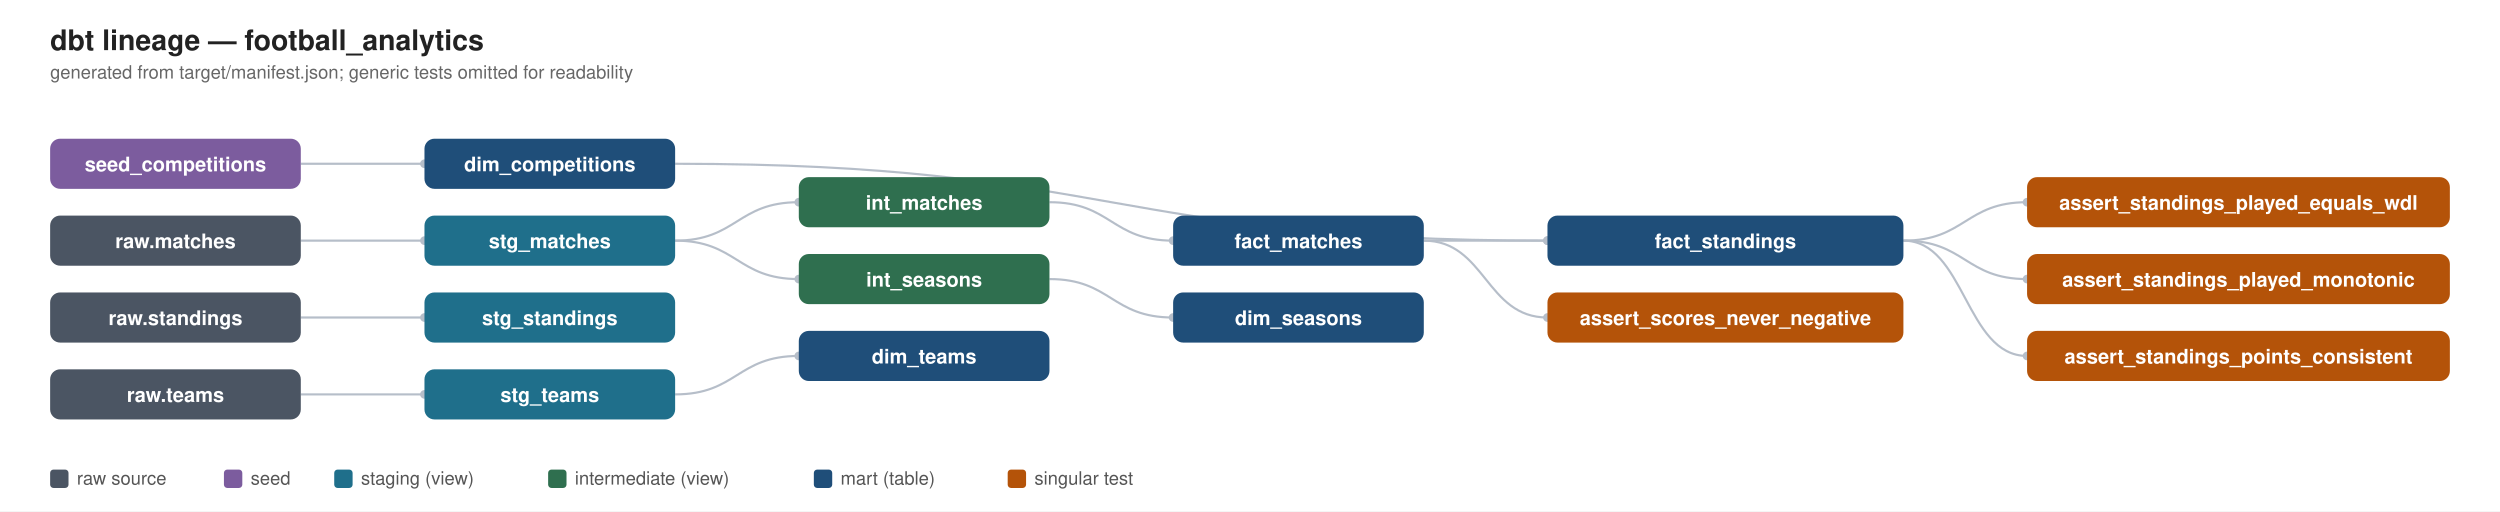
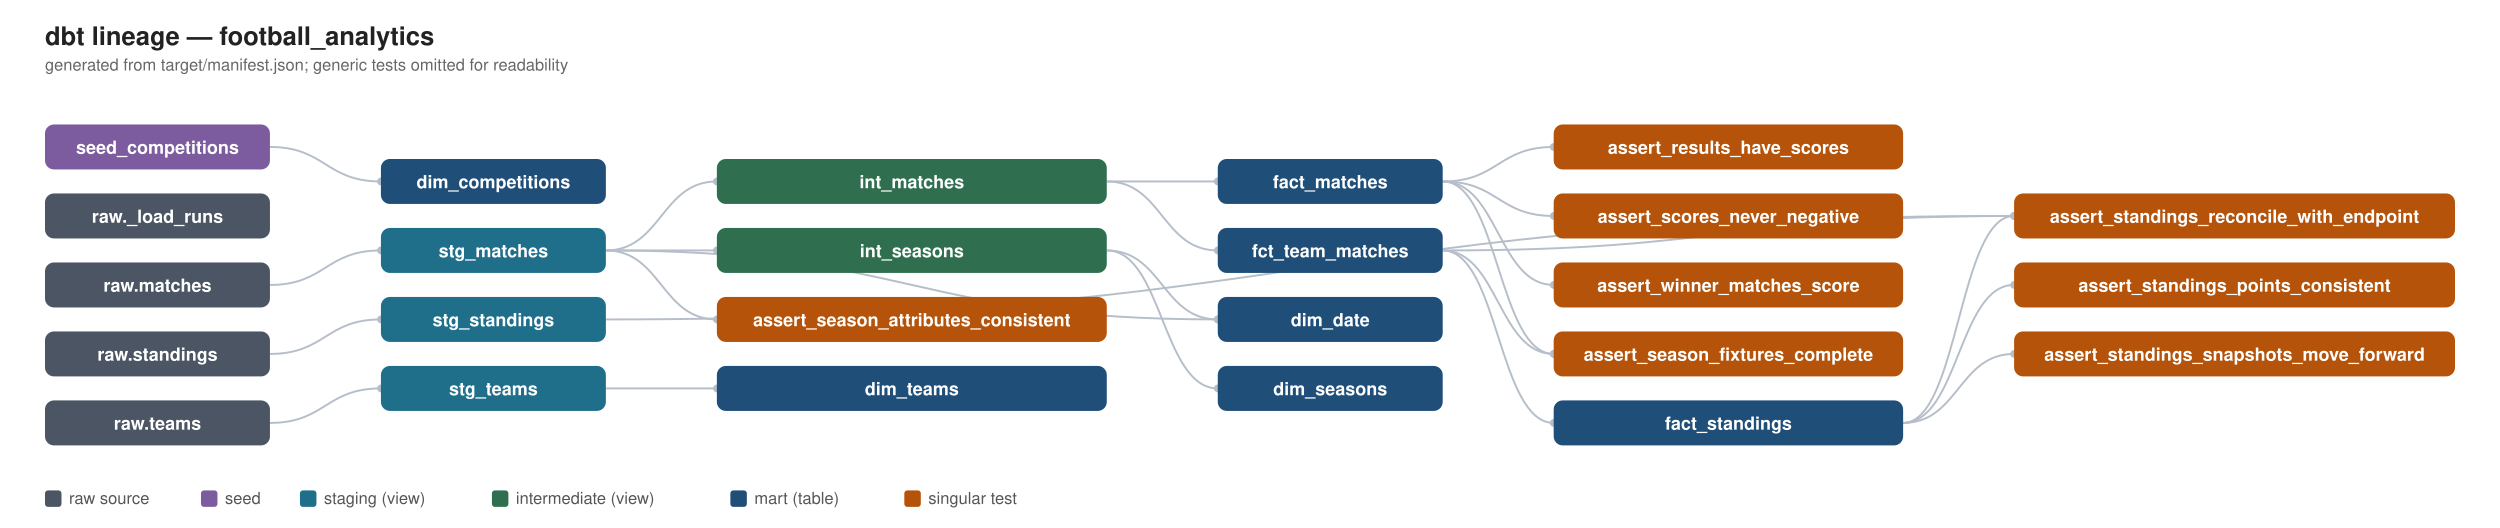
- <svg xmlns="http://www.w3.org/2000/svg" viewBox="0 0 1496 306" font-family="Segoe UI, Helvetica, Arial, sans-serif" font-size="12">
-   <rect x="0" y="0" width="1496" height="306" fill="#ffffff" />
+ <svg xmlns="http://www.w3.org/2000/svg" viewBox="0 0 1667 352" font-family="Segoe UI, Helvetica, Arial, sans-serif" font-size="12">
+   <rect x="0" y="0" width="1667" height="352" fill="#ffffff" />
  <text x="30" y="30" font-size="17" font-weight="700" fill="#222">dbt lineage — football_analytics</text>
  <text x="30" y="47" font-size="11" fill="#666">generated from target/manifest.json; generic tests omitted for readability</text>
-   <path d="M 404 144.0 C 441.0 144.0, 441.0 121.0, 478 121.0" fill="none" stroke="#b6bec9" stroke-width="1.3" />
+   <path d="M 404 167.0 C 441.0 167.0, 441.0 121.0, 478 121.0" fill="none" stroke="#b6bec9" stroke-width="1.3" />
  <circle cx="478" cy="121.0" r="2.6" fill="#b6bec9" />
-   <path d="M 404 144.0 C 441.0 144.0, 441.0 167.0, 478 167.0" fill="none" stroke="#b6bec9" stroke-width="1.3" />
+   <path d="M 404 167.0 C 441.0 167.0, 441.0 167.0, 478 167.0" fill="none" stroke="#b6bec9" stroke-width="1.3" />
  <circle cx="478" cy="167.0" r="2.6" fill="#b6bec9" />
-   <path d="M 180 98.0 C 217.0 98.0, 217.0 98.0, 254 98.0" fill="none" stroke="#b6bec9" stroke-width="1.3" />
-   <circle cx="254" cy="98.0" r="2.6" fill="#b6bec9" />
-   <path d="M 628 167.0 C 665.0 167.0, 665.0 190.0, 702 190.0" fill="none" stroke="#b6bec9" stroke-width="1.3" />
-   <circle cx="702" cy="190.0" r="2.6" fill="#b6bec9" />
-   <path d="M 404 236.0 C 441.0 236.0, 441.0 213.0, 478 213.0" fill="none" stroke="#b6bec9" stroke-width="1.3" />
+   <path d="M 180 98.0 C 217.0 98.0, 217.0 121.0, 254 121.0" fill="none" stroke="#b6bec9" stroke-width="1.3" />
+   <circle cx="254" cy="121.0" r="2.6" fill="#b6bec9" />
+   <path d="M 738 167.0 C 775.0 167.0, 775.0 213.0, 812 213.0" fill="none" stroke="#b6bec9" stroke-width="1.3" />
+   <circle cx="812" cy="213.0" r="2.6" fill="#b6bec9" />
+   <path d="M 404 167.0 C 608.0 167.0, 608.0 213.0, 812 213.0" fill="none" stroke="#b6bec9" stroke-width="1.3" />
+   <circle cx="812" cy="213.0" r="2.6" fill="#b6bec9" />
+   <path d="M 738 167.0 C 775.0 167.0, 775.0 259.0, 812 259.0" fill="none" stroke="#b6bec9" stroke-width="1.3" />
+   <circle cx="812" cy="259.0" r="2.6" fill="#b6bec9" />
+   <path d="M 404 259.0 C 441.0 259.0, 441.0 259.0, 478 259.0" fill="none" stroke="#b6bec9" stroke-width="1.3" />
+   <circle cx="478" cy="259.0" r="2.6" fill="#b6bec9" />
+   <path d="M 738 121.0 C 775.0 121.0, 775.0 121.0, 812 121.0" fill="none" stroke="#b6bec9" stroke-width="1.3" />
+   <circle cx="812" cy="121.0" r="2.6" fill="#b6bec9" />
+   <path d="M 962 167.0 C 999.0 167.0, 999.0 282.0, 1036 282.0" fill="none" stroke="#b6bec9" stroke-width="1.3" />
+   <circle cx="1036" cy="282.0" r="2.6" fill="#b6bec9" />
+   <path d="M 738 121.0 C 775.0 121.0, 775.0 167.0, 812 167.0" fill="none" stroke="#b6bec9" stroke-width="1.3" />
+   <circle cx="812" cy="167.0" r="2.6" fill="#b6bec9" />
+   <path d="M 180 190.0 C 217.0 190.0, 217.0 167.0, 254 167.0" fill="none" stroke="#b6bec9" stroke-width="1.3" />
+   <circle cx="254" cy="167.0" r="2.6" fill="#b6bec9" />
+   <path d="M 180 236.0 C 217.0 236.0, 217.0 213.0, 254 213.0" fill="none" stroke="#b6bec9" stroke-width="1.3" />
+   <circle cx="254" cy="213.0" r="2.6" fill="#b6bec9" />
+   <path d="M 180 282.0 C 217.0 282.0, 217.0 259.0, 254 259.0" fill="none" stroke="#b6bec9" stroke-width="1.3" />
+   <circle cx="254" cy="259.0" r="2.6" fill="#b6bec9" />
+   <path d="M 962 121.0 C 999.0 121.0, 999.0 98.0, 1036 98.0" fill="none" stroke="#b6bec9" stroke-width="1.3" />
+   <circle cx="1036" cy="98.0" r="2.6" fill="#b6bec9" />
+   <path d="M 962 121.0 C 999.0 121.0, 999.0 144.0, 1036 144.0" fill="none" stroke="#b6bec9" stroke-width="1.3" />
+   <circle cx="1036" cy="144.0" r="2.6" fill="#b6bec9" />
+   <path d="M 404 167.0 C 441.0 167.0, 441.0 213.0, 478 213.0" fill="none" stroke="#b6bec9" stroke-width="1.3" />
  <circle cx="478" cy="213.0" r="2.6" fill="#b6bec9" />
-   <path d="M 628 121.0 C 665.0 121.0, 665.0 144.0, 702 144.0" fill="none" stroke="#b6bec9" stroke-width="1.3" />
-   <circle cx="702" cy="144.0" r="2.6" fill="#b6bec9" />
-   <path d="M 404 98.0 C 665.0 98.0, 665.0 144.0, 926 144.0" fill="none" stroke="#b6bec9" stroke-width="1.3" />
-   <circle cx="926" cy="144.0" r="2.6" fill="#b6bec9" />
-   <path d="M 852 144.0 C 889.0 144.0, 889.0 144.0, 926 144.0" fill="none" stroke="#b6bec9" stroke-width="1.3" />
-   <circle cx="926" cy="144.0" r="2.6" fill="#b6bec9" />
-   <path d="M 180 144.0 C 217.0 144.0, 217.0 144.0, 254 144.0" fill="none" stroke="#b6bec9" stroke-width="1.3" />
-   <circle cx="254" cy="144.0" r="2.6" fill="#b6bec9" />
-   <path d="M 180 190.0 C 217.0 190.0, 217.0 190.0, 254 190.0" fill="none" stroke="#b6bec9" stroke-width="1.3" />
-   <circle cx="254" cy="190.0" r="2.6" fill="#b6bec9" />
-   <path d="M 180 236.0 C 217.0 236.0, 217.0 236.0, 254 236.0" fill="none" stroke="#b6bec9" stroke-width="1.3" />
-   <circle cx="254" cy="236.0" r="2.6" fill="#b6bec9" />
-   <path d="M 852 144.0 C 889.0 144.0, 889.0 190.0, 926 190.0" fill="none" stroke="#b6bec9" stroke-width="1.3" />
-   <circle cx="926" cy="190.0" r="2.6" fill="#b6bec9" />
-   <path d="M 1139 144.0 C 1176.0 144.0, 1176.0 121.0, 1213 121.0" fill="none" stroke="#b6bec9" stroke-width="1.3" />
-   <circle cx="1213" cy="121.0" r="2.6" fill="#b6bec9" />
-   <path d="M 1139 144.0 C 1176.0 144.0, 1176.0 167.0, 1213 167.0" fill="none" stroke="#b6bec9" stroke-width="1.3" />
-   <circle cx="1213" cy="167.0" r="2.6" fill="#b6bec9" />
-   <path d="M 1139 144.0 C 1176.0 144.0, 1176.0 213.0, 1213 213.0" fill="none" stroke="#b6bec9" stroke-width="1.3" />
-   <circle cx="1213" cy="213.0" r="2.6" fill="#b6bec9" />
+   <path d="M 962 121.0 C 999.0 121.0, 999.0 236.0, 1036 236.0" fill="none" stroke="#b6bec9" stroke-width="1.3" />
+   <circle cx="1036" cy="236.0" r="2.6" fill="#b6bec9" />
+   <path d="M 962 167.0 C 999.0 167.0, 999.0 236.0, 1036 236.0" fill="none" stroke="#b6bec9" stroke-width="1.3" />
+   <circle cx="1036" cy="236.0" r="2.6" fill="#b6bec9" />
+   <path d="M 1269 282.0 C 1306.0 282.0, 1306.0 190.0, 1343 190.0" fill="none" stroke="#b6bec9" stroke-width="1.3" />
+   <circle cx="1343" cy="190.0" r="2.6" fill="#b6bec9" />
+   <path d="M 1269 282.0 C 1306.0 282.0, 1306.0 144.0, 1343 144.0" fill="none" stroke="#b6bec9" stroke-width="1.3" />
+   <circle cx="1343" cy="144.0" r="2.6" fill="#b6bec9" />
+   <path d="M 962 167.0 C 1152.5 167.0, 1152.5 144.0, 1343 144.0" fill="none" stroke="#b6bec9" stroke-width="1.3" />
+   <circle cx="1343" cy="144.0" r="2.6" fill="#b6bec9" />
+   <path d="M 404 213.0 C 873.5 213.0, 873.5 144.0, 1343 144.0" fill="none" stroke="#b6bec9" stroke-width="1.3" />
+   <circle cx="1343" cy="144.0" r="2.6" fill="#b6bec9" />
+   <path d="M 1269 282.0 C 1306.0 282.0, 1306.0 236.0, 1343 236.0" fill="none" stroke="#b6bec9" stroke-width="1.3" />
+   <circle cx="1343" cy="236.0" r="2.6" fill="#b6bec9" />
+   <path d="M 962 121.0 C 999.0 121.0, 999.0 190.0, 1036 190.0" fill="none" stroke="#b6bec9" stroke-width="1.3" />
+   <circle cx="1036" cy="190.0" r="2.6" fill="#b6bec9" />
+   <rect x="30" y="129.0" width="150" height="30" rx="6" ry="6" fill="#4b5563" />
+   <text x="105.0" y="148.5" text-anchor="middle" fill="#ffffff" font-weight="600">raw._load_runs</text>
+   <rect x="30" y="267.0" width="150" height="30" rx="6" ry="6" fill="#4b5563" />
+   <text x="105.0" y="286.5" text-anchor="middle" fill="#ffffff" font-weight="600">raw.teams</text>
+   <rect x="30" y="175.0" width="150" height="30" rx="6" ry="6" fill="#4b5563" />
+   <text x="105.0" y="194.5" text-anchor="middle" fill="#ffffff" font-weight="600">raw.matches</text>
  <rect x="30" y="221.0" width="150" height="30" rx="6" ry="6" fill="#4b5563" />
-   <text x="105.0" y="240.5" text-anchor="middle" fill="#ffffff" font-weight="600">raw.teams</text>
-   <rect x="30" y="129.0" width="150" height="30" rx="6" ry="6" fill="#4b5563" />
-   <text x="105.0" y="148.5" text-anchor="middle" fill="#ffffff" font-weight="600">raw.matches</text>
-   <rect x="30" y="175.0" width="150" height="30" rx="6" ry="6" fill="#4b5563" />
-   <text x="105.0" y="194.5" text-anchor="middle" fill="#ffffff" font-weight="600">raw.standings</text>
-   <rect x="478" y="106.0" width="150" height="30" rx="6" ry="6" fill="#2f6f4f" />
-   <text x="553.0" y="125.5" text-anchor="middle" fill="#ffffff" font-weight="600">int_matches</text>
-   <rect x="478" y="152.0" width="150" height="30" rx="6" ry="6" fill="#2f6f4f" />
-   <text x="553.0" y="171.5" text-anchor="middle" fill="#ffffff" font-weight="600">int_seasons</text>
-   <rect x="254" y="83.0" width="150" height="30" rx="6" ry="6" fill="#1f4e79" />
-   <text x="329.0" y="102.5" text-anchor="middle" fill="#ffffff" font-weight="600">dim_competitions</text>
-   <rect x="702" y="175.0" width="150" height="30" rx="6" ry="6" fill="#1f4e79" />
-   <text x="777.0" y="194.5" text-anchor="middle" fill="#ffffff" font-weight="600">dim_seasons</text>
-   <rect x="478" y="198.0" width="150" height="30" rx="6" ry="6" fill="#1f4e79" />
-   <text x="553.0" y="217.5" text-anchor="middle" fill="#ffffff" font-weight="600">dim_teams</text>
-   <rect x="702" y="129.0" width="150" height="30" rx="6" ry="6" fill="#1f4e79" />
-   <text x="777.0" y="148.5" text-anchor="middle" fill="#ffffff" font-weight="600">fact_matches</text>
-   <rect x="926" y="129.0" width="213" height="30" rx="6" ry="6" fill="#1f4e79" />
-   <text x="1032.5" y="148.5" text-anchor="middle" fill="#ffffff" font-weight="600">fact_standings</text>
-   <rect x="254" y="129.0" width="150" height="30" rx="6" ry="6" fill="#1f6f8b" />
-   <text x="329.0" y="148.5" text-anchor="middle" fill="#ffffff" font-weight="600">stg_matches</text>
-   <rect x="254" y="175.0" width="150" height="30" rx="6" ry="6" fill="#1f6f8b" />
-   <text x="329.0" y="194.5" text-anchor="middle" fill="#ffffff" font-weight="600">stg_standings</text>
-   <rect x="254" y="221.0" width="150" height="30" rx="6" ry="6" fill="#1f6f8b" />
-   <text x="329.0" y="240.5" text-anchor="middle" fill="#ffffff" font-weight="600">stg_teams</text>
-   <rect x="926" y="175.0" width="213" height="30" rx="6" ry="6" fill="#b45309" />
-   <text x="1032.5" y="194.5" text-anchor="middle" fill="#ffffff" font-weight="600">assert_scores_never_negative</text>
-   <rect x="1213" y="106.0" width="253" height="30" rx="6" ry="6" fill="#b45309" />
-   <text x="1339.5" y="125.5" text-anchor="middle" fill="#ffffff" font-weight="600">assert_standings_played_equals_wdl</text>
-   <rect x="1213" y="152.0" width="253" height="30" rx="6" ry="6" fill="#b45309" />
-   <text x="1339.5" y="171.5" text-anchor="middle" fill="#ffffff" font-weight="600">assert_standings_played_monotonic</text>
-   <rect x="1213" y="198.0" width="253" height="30" rx="6" ry="6" fill="#b45309" />
-   <text x="1339.5" y="217.5" text-anchor="middle" fill="#ffffff" font-weight="600">assert_standings_points_consistent</text>
+   <text x="105.0" y="240.5" text-anchor="middle" fill="#ffffff" font-weight="600">raw.standings</text>
+   <rect x="478" y="106.0" width="260" height="30" rx="6" ry="6" fill="#2f6f4f" />
+   <text x="608.0" y="125.5" text-anchor="middle" fill="#ffffff" font-weight="600">int_matches</text>
+   <rect x="478" y="152.0" width="260" height="30" rx="6" ry="6" fill="#2f6f4f" />
+   <text x="608.0" y="171.5" text-anchor="middle" fill="#ffffff" font-weight="600">int_seasons</text>
+   <rect x="254" y="106.0" width="150" height="30" rx="6" ry="6" fill="#1f4e79" />
+   <text x="329.0" y="125.5" text-anchor="middle" fill="#ffffff" font-weight="600">dim_competitions</text>
+   <rect x="812" y="198.0" width="150" height="30" rx="6" ry="6" fill="#1f4e79" />
+   <text x="887.0" y="217.5" text-anchor="middle" fill="#ffffff" font-weight="600">dim_date</text>
+   <rect x="812" y="244.0" width="150" height="30" rx="6" ry="6" fill="#1f4e79" />
+   <text x="887.0" y="263.5" text-anchor="middle" fill="#ffffff" font-weight="600">dim_seasons</text>
+   <rect x="478" y="244.0" width="260" height="30" rx="6" ry="6" fill="#1f4e79" />
+   <text x="608.0" y="263.5" text-anchor="middle" fill="#ffffff" font-weight="600">dim_teams</text>
+   <rect x="812" y="106.0" width="150" height="30" rx="6" ry="6" fill="#1f4e79" />
+   <text x="887.0" y="125.5" text-anchor="middle" fill="#ffffff" font-weight="600">fact_matches</text>
+   <rect x="1036" y="267.0" width="233" height="30" rx="6" ry="6" fill="#1f4e79" />
+   <text x="1152.5" y="286.5" text-anchor="middle" fill="#ffffff" font-weight="600">fact_standings</text>
+   <rect x="812" y="152.0" width="150" height="30" rx="6" ry="6" fill="#1f4e79" />
+   <text x="887.0" y="171.5" text-anchor="middle" fill="#ffffff" font-weight="600">fct_team_matches</text>
+   <rect x="254" y="152.0" width="150" height="30" rx="6" ry="6" fill="#1f6f8b" />
+   <text x="329.0" y="171.5" text-anchor="middle" fill="#ffffff" font-weight="600">stg_matches</text>
+   <rect x="254" y="198.0" width="150" height="30" rx="6" ry="6" fill="#1f6f8b" />
+   <text x="329.0" y="217.5" text-anchor="middle" fill="#ffffff" font-weight="600">stg_standings</text>
+   <rect x="254" y="244.0" width="150" height="30" rx="6" ry="6" fill="#1f6f8b" />
+   <text x="329.0" y="263.5" text-anchor="middle" fill="#ffffff" font-weight="600">stg_teams</text>
+   <rect x="1036" y="83.0" width="233" height="30" rx="6" ry="6" fill="#b45309" />
+   <text x="1152.5" y="102.5" text-anchor="middle" fill="#ffffff" font-weight="600">assert_results_have_scores</text>
+   <rect x="1036" y="129.0" width="233" height="30" rx="6" ry="6" fill="#b45309" />
+   <text x="1152.5" y="148.5" text-anchor="middle" fill="#ffffff" font-weight="600">assert_scores_never_negative</text>
+   <rect x="478" y="198.0" width="260" height="30" rx="6" ry="6" fill="#b45309" />
+   <text x="608.0" y="217.5" text-anchor="middle" fill="#ffffff" font-weight="600">assert_season_attributes_consistent</text>
+   <rect x="1036" y="221.0" width="233" height="30" rx="6" ry="6" fill="#b45309" />
+   <text x="1152.5" y="240.5" text-anchor="middle" fill="#ffffff" font-weight="600">assert_season_fixtures_complete</text>
+   <rect x="1343" y="175.0" width="294" height="30" rx="6" ry="6" fill="#b45309" />
+   <text x="1490.0" y="194.5" text-anchor="middle" fill="#ffffff" font-weight="600">assert_standings_points_consistent</text>
+   <rect x="1343" y="129.0" width="294" height="30" rx="6" ry="6" fill="#b45309" />
+   <text x="1490.0" y="148.5" text-anchor="middle" fill="#ffffff" font-weight="600">assert_standings_reconcile_with_endpoint</text>
+   <rect x="1343" y="221.0" width="294" height="30" rx="6" ry="6" fill="#b45309" />
+   <text x="1490.0" y="240.5" text-anchor="middle" fill="#ffffff" font-weight="600">assert_standings_snapshots_move_forward</text>
+   <rect x="1036" y="175.0" width="233" height="30" rx="6" ry="6" fill="#b45309" />
+   <text x="1152.5" y="194.5" text-anchor="middle" fill="#ffffff" font-weight="600">assert_winner_matches_score</text>
  <rect x="30" y="83.0" width="150" height="30" rx="6" ry="6" fill="#7c5c9e" />
  <text x="105.0" y="102.5" text-anchor="middle" fill="#ffffff" font-weight="600">seed_competitions</text>
-   <rect x="30" y="281" width="11" height="11" rx="2" fill="#4b5563" />
-   <text x="46" y="290" font-size="11" fill="#555">raw source</text>
-   <rect x="134" y="281" width="11" height="11" rx="2" fill="#7c5c9e" />
-   <text x="150" y="290" font-size="11" fill="#555">seed</text>
-   <rect x="200" y="281" width="11" height="11" rx="2" fill="#1f6f8b" />
-   <text x="216" y="290" font-size="11" fill="#555">staging (view)</text>
-   <rect x="328" y="281" width="11" height="11" rx="2" fill="#2f6f4f" />
-   <text x="344" y="290" font-size="11" fill="#555">intermediate (view)</text>
-   <rect x="487" y="281" width="11" height="11" rx="2" fill="#1f4e79" />
-   <text x="503" y="290" font-size="11" fill="#555">mart (table)</text>
-   <rect x="603" y="281" width="11" height="11" rx="2" fill="#b45309" />
-   <text x="619" y="290" font-size="11" fill="#555">singular test</text>
+   <rect x="30" y="327" width="11" height="11" rx="2" fill="#4b5563" />
+   <text x="46" y="336" font-size="11" fill="#555">raw source</text>
+   <rect x="134" y="327" width="11" height="11" rx="2" fill="#7c5c9e" />
+   <text x="150" y="336" font-size="11" fill="#555">seed</text>
+   <rect x="200" y="327" width="11" height="11" rx="2" fill="#1f6f8b" />
+   <text x="216" y="336" font-size="11" fill="#555">staging (view)</text>
+   <rect x="328" y="327" width="11" height="11" rx="2" fill="#2f6f4f" />
+   <text x="344" y="336" font-size="11" fill="#555">intermediate (view)</text>
+   <rect x="487" y="327" width="11" height="11" rx="2" fill="#1f4e79" />
+   <text x="503" y="336" font-size="11" fill="#555">mart (table)</text>
+   <rect x="603" y="327" width="11" height="11" rx="2" fill="#b45309" />
+   <text x="619" y="336" font-size="11" fill="#555">singular test</text>
</svg>
